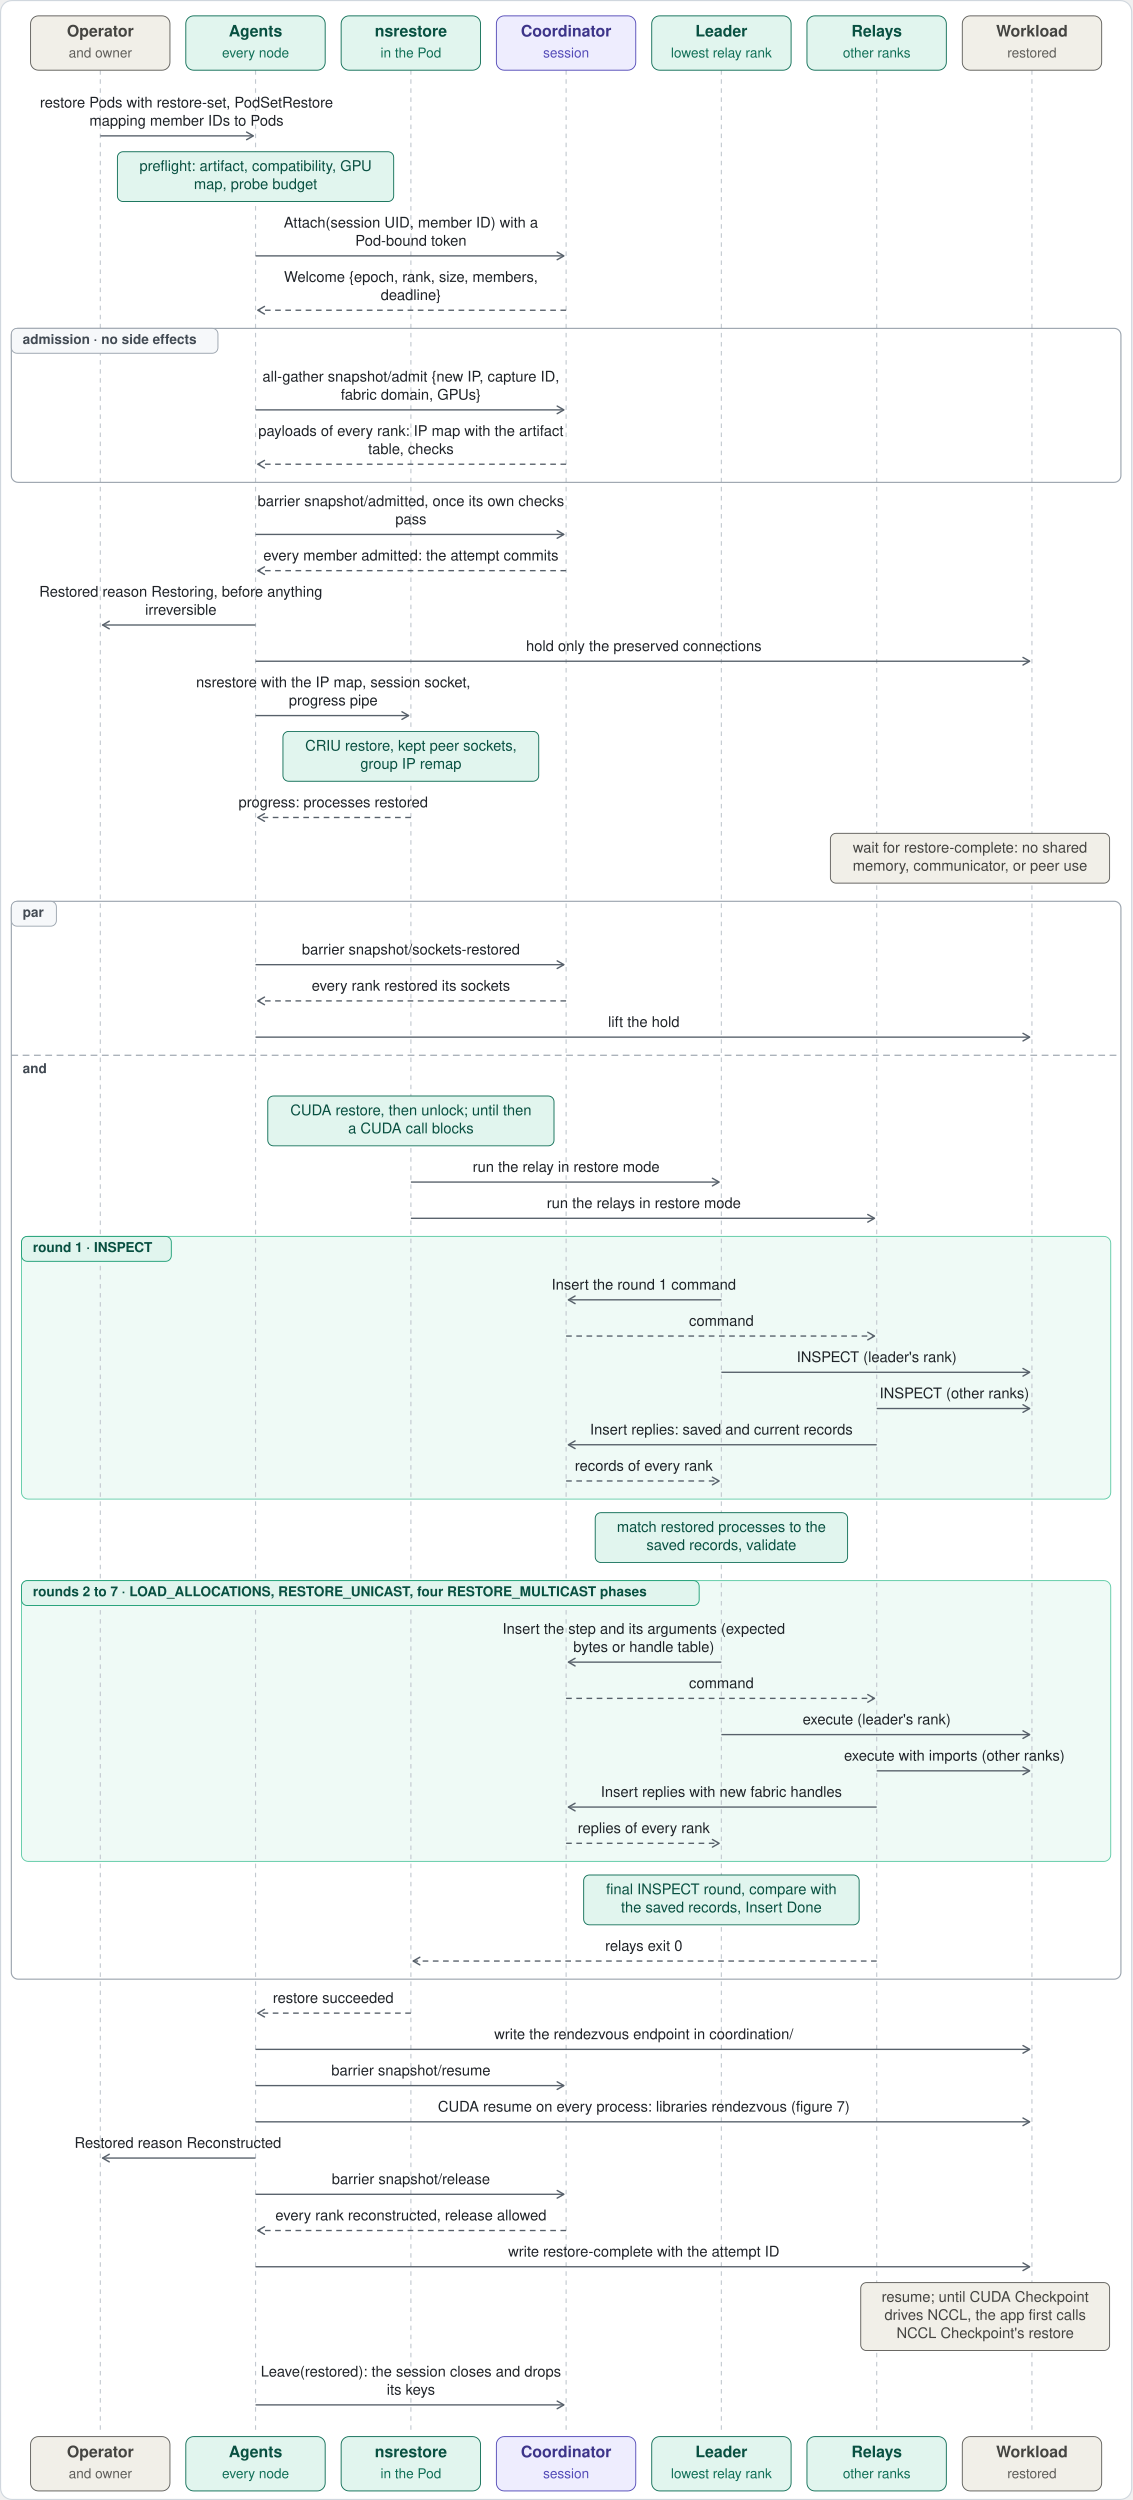
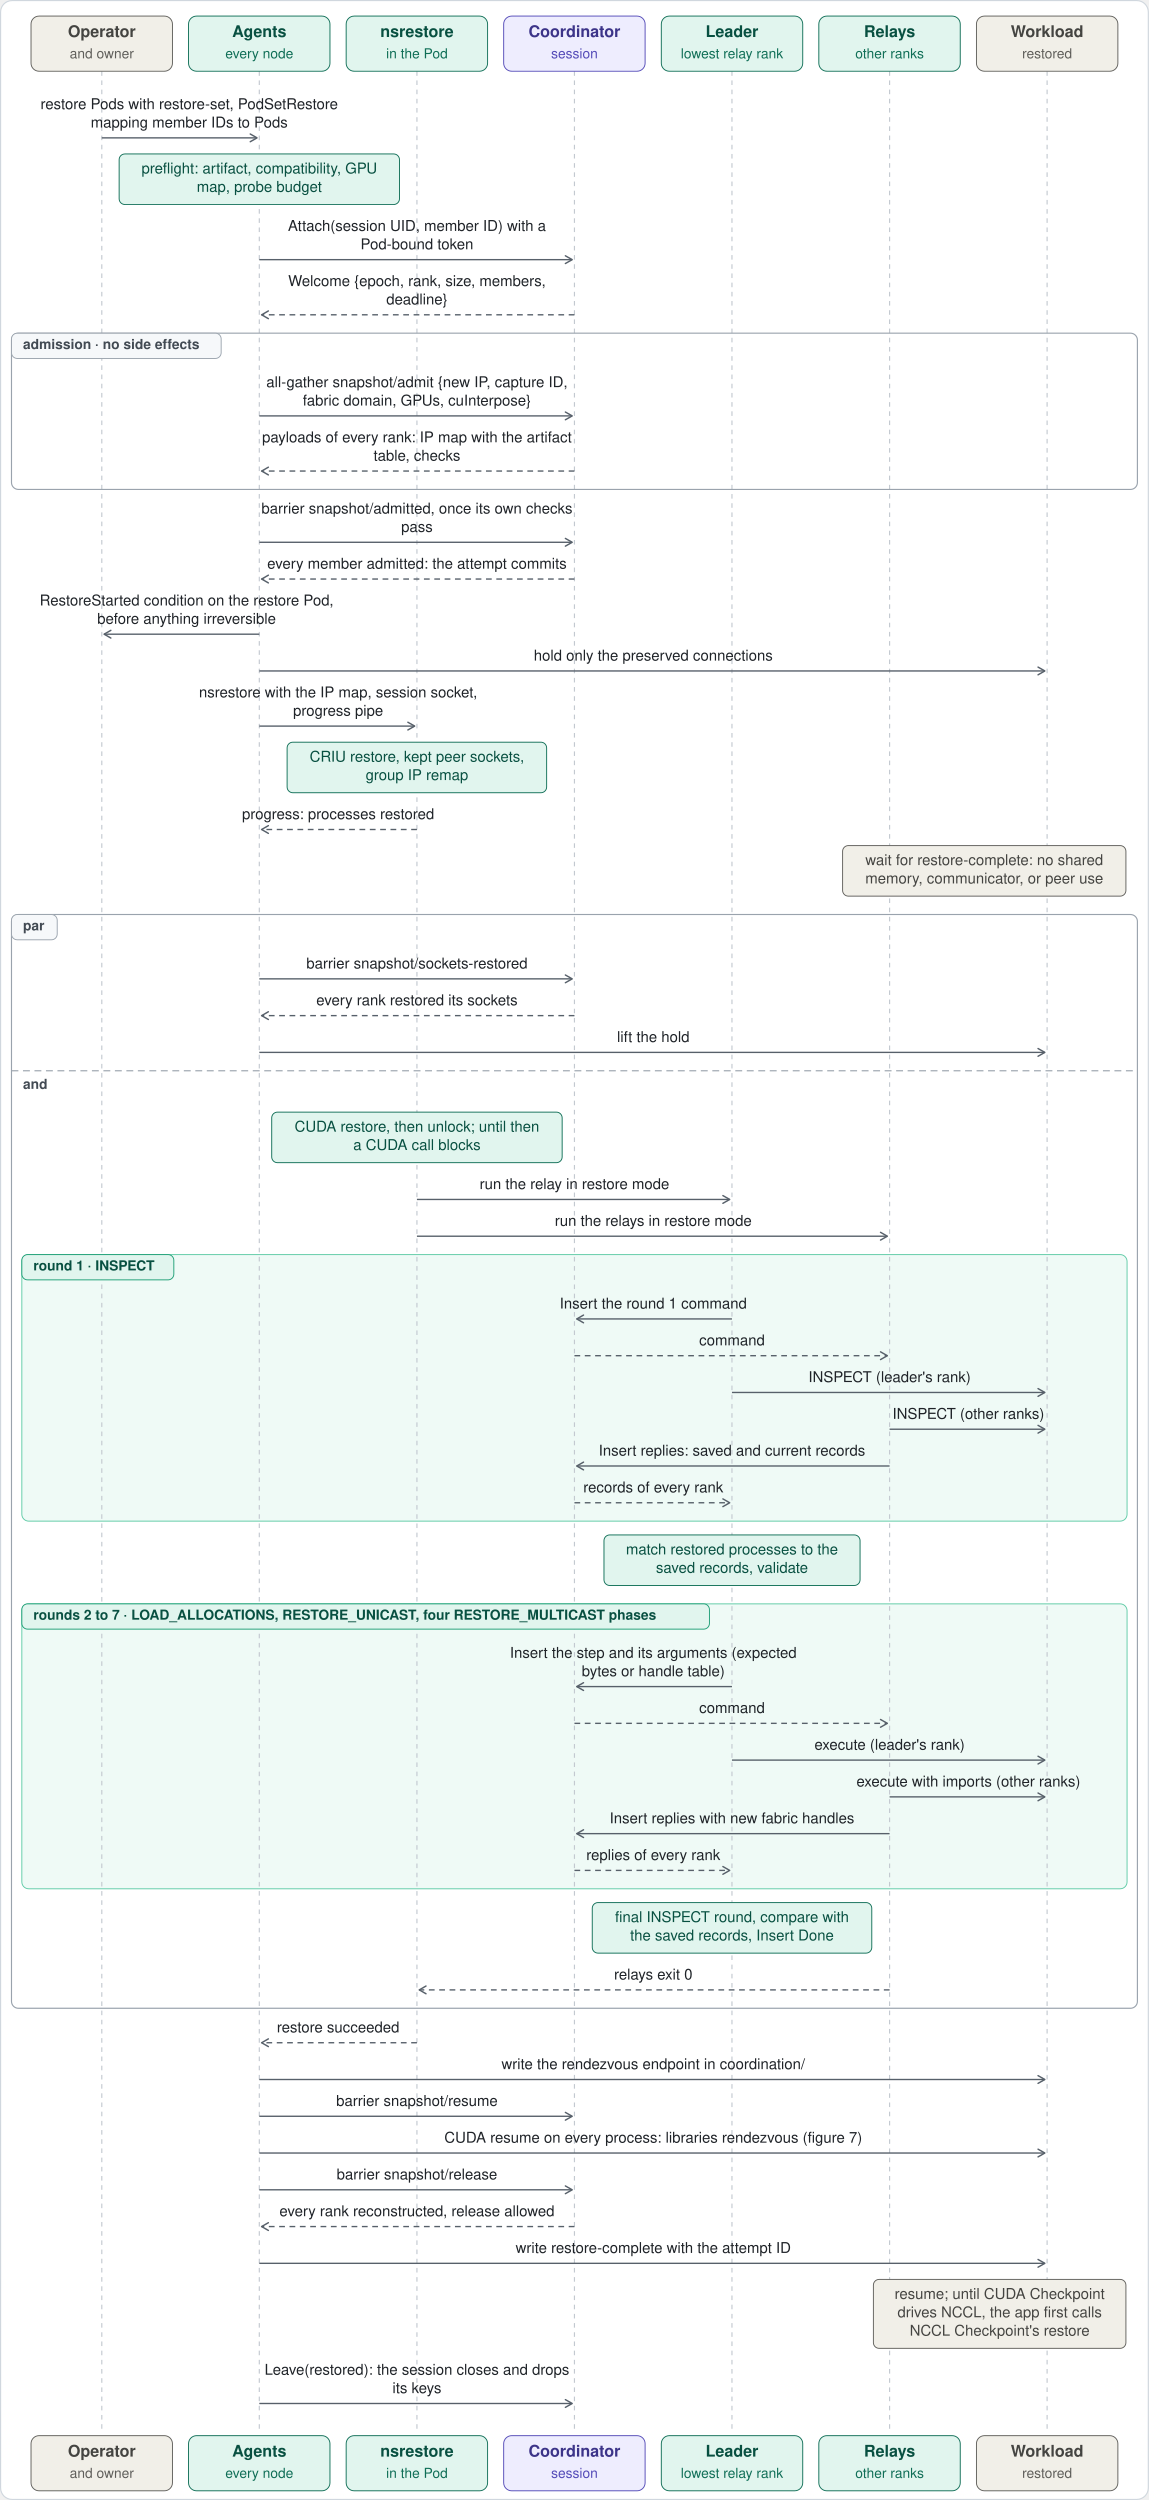
- <svg xmlns="http://www.w3.org/2000/svg" width="1000" height="2208" viewBox="0 0 1000 2208" role="img" aria-labelledby="title desc">
+ <svg xmlns="http://www.w3.org/2000/svg" width="1000" height="2176" viewBox="0 0 1000 2176" role="img" aria-labelledby="title desc">
  <style>
text{font-family:Helvetica,Arial,"Liberation Sans",sans-serif}
.bg{fill:#ffffff;stroke:#d0d7de}
.tx{fill:#1f2328}.tm{fill:#59636e}
.life{stroke:#c3c9d0}.arw{stroke:#57606a}.arwp{stroke:#7F77DD}
.ahp{stroke:#57606a;fill:none}.ahpp{stroke:#7F77DD;fill:none}
.frm{stroke:#9aa3ad;fill:none}.tag{fill:#f6f8fa;stroke:#9aa3ad}.tagt{fill:#424a53}
.note{fill:#f6f8fa;stroke:#c3c9d0}.notet{fill:#424a53}
.rnd{fill:#E1F5EE;fill-opacity:.55;stroke:#5DCAA5}.rndtag{fill:#E1F5EE;stroke:#1D9E75}.rndt{fill:#085041}
.cont{fill:none;stroke:#9aa3ad}.neutral{fill:#f6f8fa;stroke:#9aa3ad}
.k-p{fill:#EEEDFE;stroke:#534AB7}.k-p-t{fill:#3C3489}.k-p-s{fill:#534AB7}
.k-t{fill:#E1F5EE;stroke:#0F6E56}.k-t-t{fill:#085041}.k-t-s{fill:#0F6E56}
.k-g{fill:#F1EFE8;stroke:#5F5E5A}.k-g-t{fill:#444441}.k-g-s{fill:#5F5E5A}
.k-a{fill:#FAEEDA;stroke:#854F0B}.k-a-t{fill:#633806}.k-a-s{fill:#854F0B}
.k-r{fill:#FCEBEB;stroke:#A32D2D}.k-r-t{fill:#791F1F}.k-r-s{fill:#A32D2D}
.dot{fill:#1f2328}
@media (prefers-color-scheme: dark){
.bg{fill:#0d1117;stroke:#30363d}
.tx{fill:#e6edf3}.tm{fill:#9198a1}
.life{stroke:#3d444d}.arw{stroke:#9198a1}.ahp{stroke:#9198a1}
.frm{stroke:#57606a}.tag{fill:#151b23;stroke:#57606a}.tagt{fill:#d1d7e0}
.note{fill:#151b23;stroke:#3d444d}.notet{fill:#d1d7e0}
.rnd{fill:#085041;fill-opacity:.35;stroke:#1D9E75}.rndtag{fill:#085041;stroke:#5DCAA5}.rndt{fill:#E1F5EE}
.cont{stroke:#57606a}.neutral{fill:#151b23;stroke:#57606a}
.k-p{fill:#3C3489;stroke:#AFA9EC}.k-p-t{fill:#EEEDFE}.k-p-s{fill:#CECBF6}
.k-t{fill:#085041;stroke:#5DCAA5}.k-t-t{fill:#E1F5EE}.k-t-s{fill:#9FE1CB}
.k-g{fill:#444441;stroke:#B4B2A9}.k-g-t{fill:#F1EFE8}.k-g-s{fill:#D3D1C7}
.k-a{fill:#633806;stroke:#EF9F27}.k-a-t{fill:#FAEEDA}.k-a-s{fill:#FAC775}
.k-r{fill:#791F1F;stroke:#F09595}.k-r-t{fill:#FCEBEB}.k-r-s{fill:#F7C1C1}
.dot{fill:#e6edf3}
}
</style>
  <defs>
    <marker id="ah" viewBox="0 0 10 10" refX="8.5" refY="5" markerWidth="7" markerHeight="7" orient="auto-start-reverse">
      <path class="ahp" d="M1.5 1L8.5 5L1.5 9" stroke-width="1.5" stroke-linecap="round" stroke-linejoin="round" />
    </marker>
    <marker id="ahP" viewBox="0 0 10 10" refX="8.5" refY="5" markerWidth="7" markerHeight="7" orient="auto-start-reverse">
      <path class="ahpp" d="M1.5 1L8.5 5L1.5 9" stroke-width="1.5" stroke-linecap="round" stroke-linejoin="round" />
    </marker>
  </defs>
-   <rect class="bg" x="0.5" y="0.5" width="999" height="2207" rx="10" />
+   <rect class="bg" x="0.5" y="0.5" width="999" height="2175" rx="10" />
  <rect class="rnd" x="19" y="1092.0" width="962" height="232.0" rx="6" stroke-width="0.8" />
  <rect class="rnd" x="19" y="1396.0" width="962" height="248.0" rx="6" stroke-width="0.8" />
-   <line class="life" x1="88.6" y1="62.0" x2="88.6" y2="2148.0" stroke-width="1" stroke-dasharray="4 4" />
-   <line class="life" x1="225.7" y1="62.0" x2="225.7" y2="2148.0" stroke-width="1" stroke-dasharray="4 4" />
-   <line class="life" x1="362.9" y1="62.0" x2="362.9" y2="2148.0" stroke-width="1" stroke-dasharray="4 4" />
-   <line class="life" x1="500.0" y1="62.0" x2="500.0" y2="2148.0" stroke-width="1" stroke-dasharray="4 4" />
-   <line class="life" x1="637.1" y1="62.0" x2="637.1" y2="2148.0" stroke-width="1" stroke-dasharray="4 4" />
-   <line class="life" x1="774.3" y1="62.0" x2="774.3" y2="2148.0" stroke-width="1" stroke-dasharray="4 4" />
-   <line class="life" x1="911.4" y1="62.0" x2="911.4" y2="2148.0" stroke-width="1" stroke-dasharray="4 4" />
+   <line class="life" x1="88.6" y1="62.0" x2="88.6" y2="2116.0" stroke-width="1" stroke-dasharray="4 4" />
+   <line class="life" x1="225.7" y1="62.0" x2="225.7" y2="2116.0" stroke-width="1" stroke-dasharray="4 4" />
+   <line class="life" x1="362.9" y1="62.0" x2="362.9" y2="2116.0" stroke-width="1" stroke-dasharray="4 4" />
+   <line class="life" x1="500.0" y1="62.0" x2="500.0" y2="2116.0" stroke-width="1" stroke-dasharray="4 4" />
+   <line class="life" x1="637.1" y1="62.0" x2="637.1" y2="2116.0" stroke-width="1" stroke-dasharray="4 4" />
+   <line class="life" x1="774.3" y1="62.0" x2="774.3" y2="2116.0" stroke-width="1" stroke-dasharray="4 4" />
+   <line class="life" x1="911.4" y1="62.0" x2="911.4" y2="2116.0" stroke-width="1" stroke-dasharray="4 4" />
  <rect class="frm" x="10" y="290.0" width="980" height="136.0" rx="6" stroke-width="1" />
  <rect class="tag" x="10" y="290.0" width="182.5" height="22" rx="5" stroke-width="0.8" />
  <text x="20.0" y="301.0" class="tagt" font-size="12" font-weight="700" text-anchor="start" dominant-baseline="central">admission · no side effects</text>
  <rect class="rndtag" x="19" y="1092.0" width="132.3" height="22" rx="5" stroke-width="0.8" />
  <text x="29.0" y="1103.0" class="rndt" font-size="12" font-weight="700" text-anchor="start" dominant-baseline="central">round 1 · INSPECT</text>
  <rect class="rndtag" x="19" y="1396.0" width="598.5" height="22" rx="5" stroke-width="0.8" />
  <text x="29.0" y="1407.0" class="rndt" font-size="12" font-weight="700" text-anchor="start" dominant-baseline="central">rounds 2 to 7 · LOAD_ALLOCATIONS, RESTORE_UNICAST, four RESTORE_MULTICAST phases</text>
  <rect class="frm" x="10" y="796.0" width="980" height="952.0" rx="6" stroke-width="1" />
  <rect class="tag" x="10" y="796.0" width="39.8" height="22" rx="5" stroke-width="0.8" />
  <text x="20.0" y="807.0" class="tagt" font-size="12" font-weight="700" text-anchor="start" dominant-baseline="central">par</text>
  <line class="frm" x1="10.0" y1="932.0" x2="990.0" y2="932.0" stroke-width="1" stroke-dasharray="6 4" />
  <text x="20.0" y="945.0" class="tagt" font-size="12" font-weight="700" text-anchor="start" dominant-baseline="central">and</text>
  <text x="164.7" y="92.0" class="tx" font-size="13" font-weight="400" text-anchor="middle" dominant-baseline="central">restore Pods with restore-set, PodSetRestore</text>
  <text x="164.7" y="108.0" class="tx" font-size="13" font-weight="400" text-anchor="middle" dominant-baseline="central">mapping member IDs to Pods</text>
  <line class="arw" x1="88.6" y1="120.0" x2="223.7" y2="120.0" stroke-width="1.2" marker-end="url(#ah)" />
  <rect class="k-t" x="103.7" y="134.0" width="244.0" height="44" rx="5" stroke-width="0.8" />
  <text x="225.7" y="148.0" class="k-t-t" font-size="13" font-weight="400" text-anchor="middle" dominant-baseline="central">preflight: artifact, compatibility, GPU</text>
  <text x="225.7" y="164.0" class="k-t-t" font-size="13" font-weight="400" text-anchor="middle" dominant-baseline="central">map, probe budget</text>
  <text x="362.9" y="198.0" class="tx" font-size="13" font-weight="400" text-anchor="middle" dominant-baseline="central">Attach(session UID, member ID) with a</text>
  <text x="362.9" y="214.0" class="tx" font-size="13" font-weight="400" text-anchor="middle" dominant-baseline="central">Pod-bound token</text>
  <line class="arw" x1="225.7" y1="226.0" x2="498.0" y2="226.0" stroke-width="1.2" marker-end="url(#ah)" />
  <text x="362.9" y="246.0" class="tx" font-size="13" font-weight="400" text-anchor="middle" dominant-baseline="central">Welcome {epoch, rank, size, members,</text>
  <text x="362.9" y="262.0" class="tx" font-size="13" font-weight="400" text-anchor="middle" dominant-baseline="central">deadline}</text>
  <line class="arw" x1="500.0" y1="274.0" x2="227.7" y2="274.0" stroke-width="1.2" stroke-dasharray="5 4" marker-end="url(#ah)" />
  <text x="362.9" y="334.0" class="tx" font-size="13" font-weight="400" text-anchor="middle" dominant-baseline="central">all-gather snapshot/admit {new IP, capture ID,</text>
-   <text x="362.9" y="350.0" class="tx" font-size="13" font-weight="400" text-anchor="middle" dominant-baseline="central">fabric domain, GPUs}</text>
+   <text x="362.9" y="350.0" class="tx" font-size="13" font-weight="400" text-anchor="middle" dominant-baseline="central">fabric domain, GPUs, cuInterpose}</text>
  <line class="arw" x1="225.7" y1="362.0" x2="498.0" y2="362.0" stroke-width="1.2" marker-end="url(#ah)" />
  <text x="362.9" y="382.0" class="tx" font-size="13" font-weight="400" text-anchor="middle" dominant-baseline="central">payloads of every rank: IP map with the artifact</text>
  <text x="362.9" y="398.0" class="tx" font-size="13" font-weight="400" text-anchor="middle" dominant-baseline="central">table, checks</text>
  <line class="arw" x1="500.0" y1="410.0" x2="227.7" y2="410.0" stroke-width="1.2" stroke-dasharray="5 4" marker-end="url(#ah)" />
  <text x="362.9" y="444.0" class="tx" font-size="13" font-weight="400" text-anchor="middle" dominant-baseline="central">barrier snapshot/admitted, once its own checks</text>
  <text x="362.9" y="460.0" class="tx" font-size="13" font-weight="400" text-anchor="middle" dominant-baseline="central">pass</text>
  <line class="arw" x1="225.7" y1="472.0" x2="498.0" y2="472.0" stroke-width="1.2" marker-end="url(#ah)" />
  <text x="362.9" y="492.0" class="tx" font-size="13" font-weight="400" text-anchor="middle" dominant-baseline="central">every member admitted: the attempt commits</text>
  <line class="arw" x1="500.0" y1="504.0" x2="227.7" y2="504.0" stroke-width="1.2" stroke-dasharray="5 4" marker-end="url(#ah)" />
-   <text x="159.7" y="524.0" class="tx" font-size="13" font-weight="400" text-anchor="middle" dominant-baseline="central">Restored reason Restoring, before anything</text>
-   <text x="159.7" y="540.0" class="tx" font-size="13" font-weight="400" text-anchor="middle" dominant-baseline="central">irreversible</text>
+   <text x="162.4" y="524.0" class="tx" font-size="13" font-weight="400" text-anchor="middle" dominant-baseline="central">RestoreStarted condition on the restore Pod,</text>
+   <text x="162.4" y="540.0" class="tx" font-size="13" font-weight="400" text-anchor="middle" dominant-baseline="central">before anything irreversible</text>
  <line class="arw" x1="225.7" y1="552.0" x2="90.6" y2="552.0" stroke-width="1.2" marker-end="url(#ah)" />
  <text x="568.6" y="572.0" class="tx" font-size="13" font-weight="400" text-anchor="middle" dominant-baseline="central">hold only the preserved connections</text>
  <line class="arw" x1="225.7" y1="584.0" x2="909.4" y2="584.0" stroke-width="1.2" marker-end="url(#ah)" />
  <text x="294.3" y="604.0" class="tx" font-size="13" font-weight="400" text-anchor="middle" dominant-baseline="central">nsrestore with the IP map, session socket,</text>
  <text x="294.3" y="620.0" class="tx" font-size="13" font-weight="400" text-anchor="middle" dominant-baseline="central">progress pipe</text>
  <line class="arw" x1="225.7" y1="632.0" x2="360.9" y2="632.0" stroke-width="1.2" marker-end="url(#ah)" />
  <rect class="k-t" x="249.9" y="646.0" width="225.9" height="44" rx="5" stroke-width="0.8" />
  <text x="362.9" y="660.0" class="k-t-t" font-size="13" font-weight="400" text-anchor="middle" dominant-baseline="central">CRIU restore, kept peer sockets,</text>
  <text x="362.9" y="676.0" class="k-t-t" font-size="13" font-weight="400" text-anchor="middle" dominant-baseline="central">group IP remap</text>
  <text x="294.3" y="710.0" class="tx" font-size="13" font-weight="400" text-anchor="middle" dominant-baseline="central">progress: processes restored</text>
  <line class="arw" x1="362.9" y1="722.0" x2="227.7" y2="722.0" stroke-width="1.2" stroke-dasharray="5 4" marker-end="url(#ah)" />
  <rect class="k-g" x="733.4" y="736.0" width="246.6" height="44" rx="5" stroke-width="0.8" />
  <text x="856.7" y="750.0" class="k-g-t" font-size="13" font-weight="400" text-anchor="middle" dominant-baseline="central">wait for restore-complete: no shared</text>
  <text x="856.7" y="766.0" class="k-g-t" font-size="13" font-weight="400" text-anchor="middle" dominant-baseline="central">memory, communicator, or peer use</text>
  <text x="362.9" y="840.0" class="tx" font-size="13" font-weight="400" text-anchor="middle" dominant-baseline="central">barrier snapshot/sockets-restored</text>
  <line class="arw" x1="225.7" y1="852.0" x2="498.0" y2="852.0" stroke-width="1.2" marker-end="url(#ah)" />
  <text x="362.9" y="872.0" class="tx" font-size="13" font-weight="400" text-anchor="middle" dominant-baseline="central">every rank restored its sockets</text>
  <line class="arw" x1="500.0" y1="884.0" x2="227.7" y2="884.0" stroke-width="1.2" stroke-dasharray="5 4" marker-end="url(#ah)" />
  <text x="568.6" y="904.0" class="tx" font-size="13" font-weight="400" text-anchor="middle" dominant-baseline="central">lift the hold</text>
  <line class="arw" x1="225.7" y1="916.0" x2="909.4" y2="916.0" stroke-width="1.2" marker-end="url(#ah)" />
  <rect class="k-t" x="236.5" y="968.0" width="252.8" height="44" rx="5" stroke-width="0.8" />
  <text x="362.9" y="982.0" class="k-t-t" font-size="13" font-weight="400" text-anchor="middle" dominant-baseline="central">CUDA restore, then unlock; until then</text>
  <text x="362.9" y="998.0" class="k-t-t" font-size="13" font-weight="400" text-anchor="middle" dominant-baseline="central">a CUDA call blocks</text>
  <text x="500.0" y="1032.0" class="tx" font-size="13" font-weight="400" text-anchor="middle" dominant-baseline="central">run the relay in restore mode</text>
  <line class="arw" x1="362.9" y1="1044.0" x2="635.1" y2="1044.0" stroke-width="1.2" marker-end="url(#ah)" />
  <text x="568.6" y="1064.0" class="tx" font-size="13" font-weight="400" text-anchor="middle" dominant-baseline="central">run the relays in restore mode</text>
  <line class="arw" x1="362.9" y1="1076.0" x2="772.3" y2="1076.0" stroke-width="1.2" marker-end="url(#ah)" />
  <text x="568.6" y="1136.0" class="tx" font-size="13" font-weight="400" text-anchor="middle" dominant-baseline="central">Insert the round 1 command</text>
  <line class="arw" x1="637.1" y1="1148.0" x2="502.0" y2="1148.0" stroke-width="1.2" marker-end="url(#ah)" />
  <text x="637.1" y="1168.0" class="tx" font-size="13" font-weight="400" text-anchor="middle" dominant-baseline="central">command</text>
  <line class="arw" x1="500.0" y1="1180.0" x2="772.3" y2="1180.0" stroke-width="1.2" stroke-dasharray="5 4" marker-end="url(#ah)" />
  <text x="774.3" y="1200.0" class="tx" font-size="13" font-weight="400" text-anchor="middle" dominant-baseline="central">INSPECT (leader's rank)</text>
  <line class="arw" x1="637.1" y1="1212.0" x2="909.4" y2="1212.0" stroke-width="1.2" marker-end="url(#ah)" />
  <text x="842.9" y="1232.0" class="tx" font-size="13" font-weight="400" text-anchor="middle" dominant-baseline="central">INSPECT (other ranks)</text>
  <line class="arw" x1="774.3" y1="1244.0" x2="909.4" y2="1244.0" stroke-width="1.2" marker-end="url(#ah)" />
  <text x="637.1" y="1264.0" class="tx" font-size="13" font-weight="400" text-anchor="middle" dominant-baseline="central">Insert replies: saved and current records</text>
  <line class="arw" x1="774.3" y1="1276.0" x2="502.0" y2="1276.0" stroke-width="1.2" marker-end="url(#ah)" />
  <text x="568.6" y="1296.0" class="tx" font-size="13" font-weight="400" text-anchor="middle" dominant-baseline="central">records of every rank</text>
  <line class="arw" x1="500.0" y1="1308.0" x2="635.1" y2="1308.0" stroke-width="1.2" stroke-dasharray="5 4" marker-end="url(#ah)" />
  <rect class="k-t" x="525.7" y="1336.0" width="222.9" height="44" rx="5" stroke-width="0.8" />
  <text x="637.1" y="1350.0" class="k-t-t" font-size="13" font-weight="400" text-anchor="middle" dominant-baseline="central">match restored processes to the</text>
  <text x="637.1" y="1366.0" class="k-t-t" font-size="13" font-weight="400" text-anchor="middle" dominant-baseline="central">saved records, validate</text>
  <text x="568.6" y="1440.0" class="tx" font-size="13" font-weight="400" text-anchor="middle" dominant-baseline="central">Insert the step and its arguments (expected</text>
  <text x="568.6" y="1456.0" class="tx" font-size="13" font-weight="400" text-anchor="middle" dominant-baseline="central">bytes or handle table)</text>
  <line class="arw" x1="637.1" y1="1468.0" x2="502.0" y2="1468.0" stroke-width="1.2" marker-end="url(#ah)" />
  <text x="637.1" y="1488.0" class="tx" font-size="13" font-weight="400" text-anchor="middle" dominant-baseline="central">command</text>
  <line class="arw" x1="500.0" y1="1500.0" x2="772.3" y2="1500.0" stroke-width="1.2" stroke-dasharray="5 4" marker-end="url(#ah)" />
  <text x="774.3" y="1520.0" class="tx" font-size="13" font-weight="400" text-anchor="middle" dominant-baseline="central">execute (leader's rank)</text>
  <line class="arw" x1="637.1" y1="1532.0" x2="909.4" y2="1532.0" stroke-width="1.2" marker-end="url(#ah)" />
  <text x="842.9" y="1552.0" class="tx" font-size="13" font-weight="400" text-anchor="middle" dominant-baseline="central">execute with imports (other ranks)</text>
  <line class="arw" x1="774.3" y1="1564.0" x2="909.4" y2="1564.0" stroke-width="1.2" marker-end="url(#ah)" />
  <text x="637.1" y="1584.0" class="tx" font-size="13" font-weight="400" text-anchor="middle" dominant-baseline="central">Insert replies with new fabric handles</text>
  <line class="arw" x1="774.3" y1="1596.0" x2="502.0" y2="1596.0" stroke-width="1.2" marker-end="url(#ah)" />
  <text x="568.6" y="1616.0" class="tx" font-size="13" font-weight="400" text-anchor="middle" dominant-baseline="central">replies of every rank</text>
  <line class="arw" x1="500.0" y1="1628.0" x2="635.1" y2="1628.0" stroke-width="1.2" stroke-dasharray="5 4" marker-end="url(#ah)" />
  <rect class="k-t" x="515.5" y="1656.0" width="243.3" height="44" rx="5" stroke-width="0.8" />
  <text x="637.1" y="1670.0" class="k-t-t" font-size="13" font-weight="400" text-anchor="middle" dominant-baseline="central">final INSPECT round, compare with</text>
  <text x="637.1" y="1686.0" class="k-t-t" font-size="13" font-weight="400" text-anchor="middle" dominant-baseline="central">the saved records, Insert Done</text>
  <text x="568.6" y="1720.0" class="tx" font-size="13" font-weight="400" text-anchor="middle" dominant-baseline="central">relays exit 0</text>
  <line class="arw" x1="774.3" y1="1732.0" x2="364.9" y2="1732.0" stroke-width="1.2" stroke-dasharray="5 4" marker-end="url(#ah)" />
  <text x="294.3" y="1766.0" class="tx" font-size="13" font-weight="400" text-anchor="middle" dominant-baseline="central">restore succeeded</text>
  <line class="arw" x1="362.9" y1="1778.0" x2="227.7" y2="1778.0" stroke-width="1.2" stroke-dasharray="5 4" marker-end="url(#ah)" />
  <text x="568.6" y="1798.0" class="tx" font-size="13" font-weight="400" text-anchor="middle" dominant-baseline="central">write the rendezvous endpoint in coordination/</text>
  <line class="arw" x1="225.7" y1="1810.0" x2="909.4" y2="1810.0" stroke-width="1.2" marker-end="url(#ah)" />
  <text x="362.9" y="1830.0" class="tx" font-size="13" font-weight="400" text-anchor="middle" dominant-baseline="central">barrier snapshot/resume</text>
  <line class="arw" x1="225.7" y1="1842.0" x2="498.0" y2="1842.0" stroke-width="1.2" marker-end="url(#ah)" />
  <text x="568.6" y="1862.0" class="tx" font-size="13" font-weight="400" text-anchor="middle" dominant-baseline="central">CUDA resume on every process: libraries rendezvous (figure 7)</text>
  <line class="arw" x1="225.7" y1="1874.0" x2="909.4" y2="1874.0" stroke-width="1.2" marker-end="url(#ah)" />
-   <text x="157.1" y="1894.0" class="tx" font-size="13" font-weight="400" text-anchor="middle" dominant-baseline="central">Restored reason Reconstructed</text>
-   <line class="arw" x1="225.7" y1="1906.0" x2="90.6" y2="1906.0" stroke-width="1.2" marker-end="url(#ah)" />
-   <text x="362.9" y="1926.0" class="tx" font-size="13" font-weight="400" text-anchor="middle" dominant-baseline="central">barrier snapshot/release</text>
-   <line class="arw" x1="225.7" y1="1938.0" x2="498.0" y2="1938.0" stroke-width="1.2" marker-end="url(#ah)" />
-   <text x="362.9" y="1958.0" class="tx" font-size="13" font-weight="400" text-anchor="middle" dominant-baseline="central">every rank reconstructed, release allowed</text>
-   <line class="arw" x1="500.0" y1="1970.0" x2="227.7" y2="1970.0" stroke-width="1.2" stroke-dasharray="5 4" marker-end="url(#ah)" />
-   <text x="568.6" y="1990.0" class="tx" font-size="13" font-weight="400" text-anchor="middle" dominant-baseline="central">write restore-complete with the attempt ID</text>
-   <line class="arw" x1="225.7" y1="2002.0" x2="909.4" y2="2002.0" stroke-width="1.2" marker-end="url(#ah)" />
-   <rect class="k-g" x="760.2" y="2016.0" width="219.8" height="60" rx="5" stroke-width="0.8" />
-   <text x="870.1" y="2030.0" class="k-g-t" font-size="13" font-weight="400" text-anchor="middle" dominant-baseline="central">resume; until CUDA Checkpoint</text>
-   <text x="870.1" y="2046.0" class="k-g-t" font-size="13" font-weight="400" text-anchor="middle" dominant-baseline="central">drives NCCL, the app first calls</text>
-   <text x="870.1" y="2062.0" class="k-g-t" font-size="13" font-weight="400" text-anchor="middle" dominant-baseline="central">NCCL Checkpoint's restore</text>
-   <text x="362.9" y="2096.0" class="tx" font-size="13" font-weight="400" text-anchor="middle" dominant-baseline="central">Leave(restored): the session closes and drops</text>
-   <text x="362.9" y="2112.0" class="tx" font-size="13" font-weight="400" text-anchor="middle" dominant-baseline="central">its keys</text>
-   <line class="arw" x1="225.7" y1="2124.0" x2="498.0" y2="2124.0" stroke-width="1.2" marker-end="url(#ah)" />
+   <text x="362.9" y="1894.0" class="tx" font-size="13" font-weight="400" text-anchor="middle" dominant-baseline="central">barrier snapshot/release</text>
+   <line class="arw" x1="225.7" y1="1906.0" x2="498.0" y2="1906.0" stroke-width="1.2" marker-end="url(#ah)" />
+   <text x="362.9" y="1926.0" class="tx" font-size="13" font-weight="400" text-anchor="middle" dominant-baseline="central">every rank reconstructed, release allowed</text>
+   <line class="arw" x1="500.0" y1="1938.0" x2="227.7" y2="1938.0" stroke-width="1.2" stroke-dasharray="5 4" marker-end="url(#ah)" />
+   <text x="568.6" y="1958.0" class="tx" font-size="13" font-weight="400" text-anchor="middle" dominant-baseline="central">write restore-complete with the attempt ID</text>
+   <line class="arw" x1="225.7" y1="1970.0" x2="909.4" y2="1970.0" stroke-width="1.2" marker-end="url(#ah)" />
+   <rect class="k-g" x="760.2" y="1984.0" width="219.8" height="60" rx="5" stroke-width="0.8" />
+   <text x="870.1" y="1998.0" class="k-g-t" font-size="13" font-weight="400" text-anchor="middle" dominant-baseline="central">resume; until CUDA Checkpoint</text>
+   <text x="870.1" y="2014.0" class="k-g-t" font-size="13" font-weight="400" text-anchor="middle" dominant-baseline="central">drives NCCL, the app first calls</text>
+   <text x="870.1" y="2030.0" class="k-g-t" font-size="13" font-weight="400" text-anchor="middle" dominant-baseline="central">NCCL Checkpoint's restore</text>
+   <text x="362.9" y="2064.0" class="tx" font-size="13" font-weight="400" text-anchor="middle" dominant-baseline="central">Leave(restored): the session closes and drops</text>
+   <text x="362.9" y="2080.0" class="tx" font-size="13" font-weight="400" text-anchor="middle" dominant-baseline="central">its keys</text>
+   <line class="arw" x1="225.7" y1="2092.0" x2="498.0" y2="2092.0" stroke-width="1.2" marker-end="url(#ah)" />
  <rect class="k-g" x="27.0" y="14.0" width="123.1" height="48.0" rx="7" stroke-width="0.8" />
  <text x="88.6" y="29.0" class="k-g-t" font-size="14" font-weight="700" text-anchor="middle" dominant-baseline="central">Operator</text>
  <text x="88.6" y="48.0" class="k-g-s" font-size="12" font-weight="400" text-anchor="middle" dominant-baseline="central">and owner</text>
-   <rect class="k-g" x="27.0" y="2152.0" width="123.1" height="48.0" rx="7" stroke-width="0.8" />
-   <text x="88.6" y="2167.0" class="k-g-t" font-size="14" font-weight="700" text-anchor="middle" dominant-baseline="central">Operator</text>
-   <text x="88.6" y="2186.0" class="k-g-s" font-size="12" font-weight="400" text-anchor="middle" dominant-baseline="central">and owner</text>
+   <rect class="k-g" x="27.0" y="2120.0" width="123.1" height="48.0" rx="7" stroke-width="0.8" />
+   <text x="88.6" y="2135.0" class="k-g-t" font-size="14" font-weight="700" text-anchor="middle" dominant-baseline="central">Operator</text>
+   <text x="88.6" y="2154.0" class="k-g-s" font-size="12" font-weight="400" text-anchor="middle" dominant-baseline="central">and owner</text>
  <rect class="k-t" x="164.1" y="14.0" width="123.1" height="48.0" rx="7" stroke-width="0.8" />
  <text x="225.7" y="29.0" class="k-t-t" font-size="14" font-weight="700" text-anchor="middle" dominant-baseline="central">Agents</text>
  <text x="225.7" y="48.0" class="k-t-s" font-size="12" font-weight="400" text-anchor="middle" dominant-baseline="central">every node</text>
-   <rect class="k-t" x="164.1" y="2152.0" width="123.1" height="48.0" rx="7" stroke-width="0.8" />
-   <text x="225.7" y="2167.0" class="k-t-t" font-size="14" font-weight="700" text-anchor="middle" dominant-baseline="central">Agents</text>
-   <text x="225.7" y="2186.0" class="k-t-s" font-size="12" font-weight="400" text-anchor="middle" dominant-baseline="central">every node</text>
+   <rect class="k-t" x="164.1" y="2120.0" width="123.1" height="48.0" rx="7" stroke-width="0.8" />
+   <text x="225.7" y="2135.0" class="k-t-t" font-size="14" font-weight="700" text-anchor="middle" dominant-baseline="central">Agents</text>
+   <text x="225.7" y="2154.0" class="k-t-s" font-size="12" font-weight="400" text-anchor="middle" dominant-baseline="central">every node</text>
  <rect class="k-t" x="301.3" y="14.0" width="123.1" height="48.0" rx="7" stroke-width="0.8" />
  <text x="362.9" y="29.0" class="k-t-t" font-size="14" font-weight="700" text-anchor="middle" dominant-baseline="central">nsrestore</text>
  <text x="362.9" y="48.0" class="k-t-s" font-size="12" font-weight="400" text-anchor="middle" dominant-baseline="central">in the Pod</text>
-   <rect class="k-t" x="301.3" y="2152.0" width="123.1" height="48.0" rx="7" stroke-width="0.8" />
-   <text x="362.9" y="2167.0" class="k-t-t" font-size="14" font-weight="700" text-anchor="middle" dominant-baseline="central">nsrestore</text>
-   <text x="362.9" y="2186.0" class="k-t-s" font-size="12" font-weight="400" text-anchor="middle" dominant-baseline="central">in the Pod</text>
+   <rect class="k-t" x="301.3" y="2120.0" width="123.1" height="48.0" rx="7" stroke-width="0.8" />
+   <text x="362.9" y="2135.0" class="k-t-t" font-size="14" font-weight="700" text-anchor="middle" dominant-baseline="central">nsrestore</text>
+   <text x="362.9" y="2154.0" class="k-t-s" font-size="12" font-weight="400" text-anchor="middle" dominant-baseline="central">in the Pod</text>
  <rect class="k-p" x="438.4" y="14.0" width="123.1" height="48.0" rx="7" stroke-width="0.8" />
  <text x="500.0" y="29.0" class="k-p-t" font-size="14" font-weight="700" text-anchor="middle" dominant-baseline="central">Coordinator</text>
  <text x="500.0" y="48.0" class="k-p-s" font-size="12" font-weight="400" text-anchor="middle" dominant-baseline="central">session</text>
-   <rect class="k-p" x="438.4" y="2152.0" width="123.1" height="48.0" rx="7" stroke-width="0.8" />
-   <text x="500.0" y="2167.0" class="k-p-t" font-size="14" font-weight="700" text-anchor="middle" dominant-baseline="central">Coordinator</text>
-   <text x="500.0" y="2186.0" class="k-p-s" font-size="12" font-weight="400" text-anchor="middle" dominant-baseline="central">session</text>
+   <rect class="k-p" x="438.4" y="2120.0" width="123.1" height="48.0" rx="7" stroke-width="0.8" />
+   <text x="500.0" y="2135.0" class="k-p-t" font-size="14" font-weight="700" text-anchor="middle" dominant-baseline="central">Coordinator</text>
+   <text x="500.0" y="2154.0" class="k-p-s" font-size="12" font-weight="400" text-anchor="middle" dominant-baseline="central">session</text>
  <rect class="k-t" x="575.6" y="14.0" width="123.1" height="48.0" rx="7" stroke-width="0.8" />
  <text x="637.1" y="29.0" class="k-t-t" font-size="14" font-weight="700" text-anchor="middle" dominant-baseline="central">Leader</text>
  <text x="637.1" y="48.0" class="k-t-s" font-size="12" font-weight="400" text-anchor="middle" dominant-baseline="central">lowest relay rank</text>
-   <rect class="k-t" x="575.6" y="2152.0" width="123.1" height="48.0" rx="7" stroke-width="0.8" />
-   <text x="637.1" y="2167.0" class="k-t-t" font-size="14" font-weight="700" text-anchor="middle" dominant-baseline="central">Leader</text>
-   <text x="637.1" y="2186.0" class="k-t-s" font-size="12" font-weight="400" text-anchor="middle" dominant-baseline="central">lowest relay rank</text>
+   <rect class="k-t" x="575.6" y="2120.0" width="123.1" height="48.0" rx="7" stroke-width="0.8" />
+   <text x="637.1" y="2135.0" class="k-t-t" font-size="14" font-weight="700" text-anchor="middle" dominant-baseline="central">Leader</text>
+   <text x="637.1" y="2154.0" class="k-t-s" font-size="12" font-weight="400" text-anchor="middle" dominant-baseline="central">lowest relay rank</text>
  <rect class="k-t" x="712.7" y="14.0" width="123.1" height="48.0" rx="7" stroke-width="0.8" />
  <text x="774.3" y="29.0" class="k-t-t" font-size="14" font-weight="700" text-anchor="middle" dominant-baseline="central">Relays</text>
  <text x="774.3" y="48.0" class="k-t-s" font-size="12" font-weight="400" text-anchor="middle" dominant-baseline="central">other ranks</text>
-   <rect class="k-t" x="712.7" y="2152.0" width="123.1" height="48.0" rx="7" stroke-width="0.8" />
-   <text x="774.3" y="2167.0" class="k-t-t" font-size="14" font-weight="700" text-anchor="middle" dominant-baseline="central">Relays</text>
-   <text x="774.3" y="2186.0" class="k-t-s" font-size="12" font-weight="400" text-anchor="middle" dominant-baseline="central">other ranks</text>
+   <rect class="k-t" x="712.7" y="2120.0" width="123.1" height="48.0" rx="7" stroke-width="0.8" />
+   <text x="774.3" y="2135.0" class="k-t-t" font-size="14" font-weight="700" text-anchor="middle" dominant-baseline="central">Relays</text>
+   <text x="774.3" y="2154.0" class="k-t-s" font-size="12" font-weight="400" text-anchor="middle" dominant-baseline="central">other ranks</text>
  <rect class="k-g" x="849.9" y="14.0" width="123.1" height="48.0" rx="7" stroke-width="0.8" />
  <text x="911.4" y="29.0" class="k-g-t" font-size="14" font-weight="700" text-anchor="middle" dominant-baseline="central">Workload</text>
  <text x="911.4" y="48.0" class="k-g-s" font-size="12" font-weight="400" text-anchor="middle" dominant-baseline="central">restored</text>
-   <rect class="k-g" x="849.9" y="2152.0" width="123.1" height="48.0" rx="7" stroke-width="0.8" />
-   <text x="911.4" y="2167.0" class="k-g-t" font-size="14" font-weight="700" text-anchor="middle" dominant-baseline="central">Workload</text>
-   <text x="911.4" y="2186.0" class="k-g-s" font-size="12" font-weight="400" text-anchor="middle" dominant-baseline="central">restored</text>
+   <rect class="k-g" x="849.9" y="2120.0" width="123.1" height="48.0" rx="7" stroke-width="0.8" />
+   <text x="911.4" y="2135.0" class="k-g-t" font-size="14" font-weight="700" text-anchor="middle" dominant-baseline="central">Workload</text>
+   <text x="911.4" y="2154.0" class="k-g-s" font-size="12" font-weight="400" text-anchor="middle" dominant-baseline="central">restored</text>
</svg>
